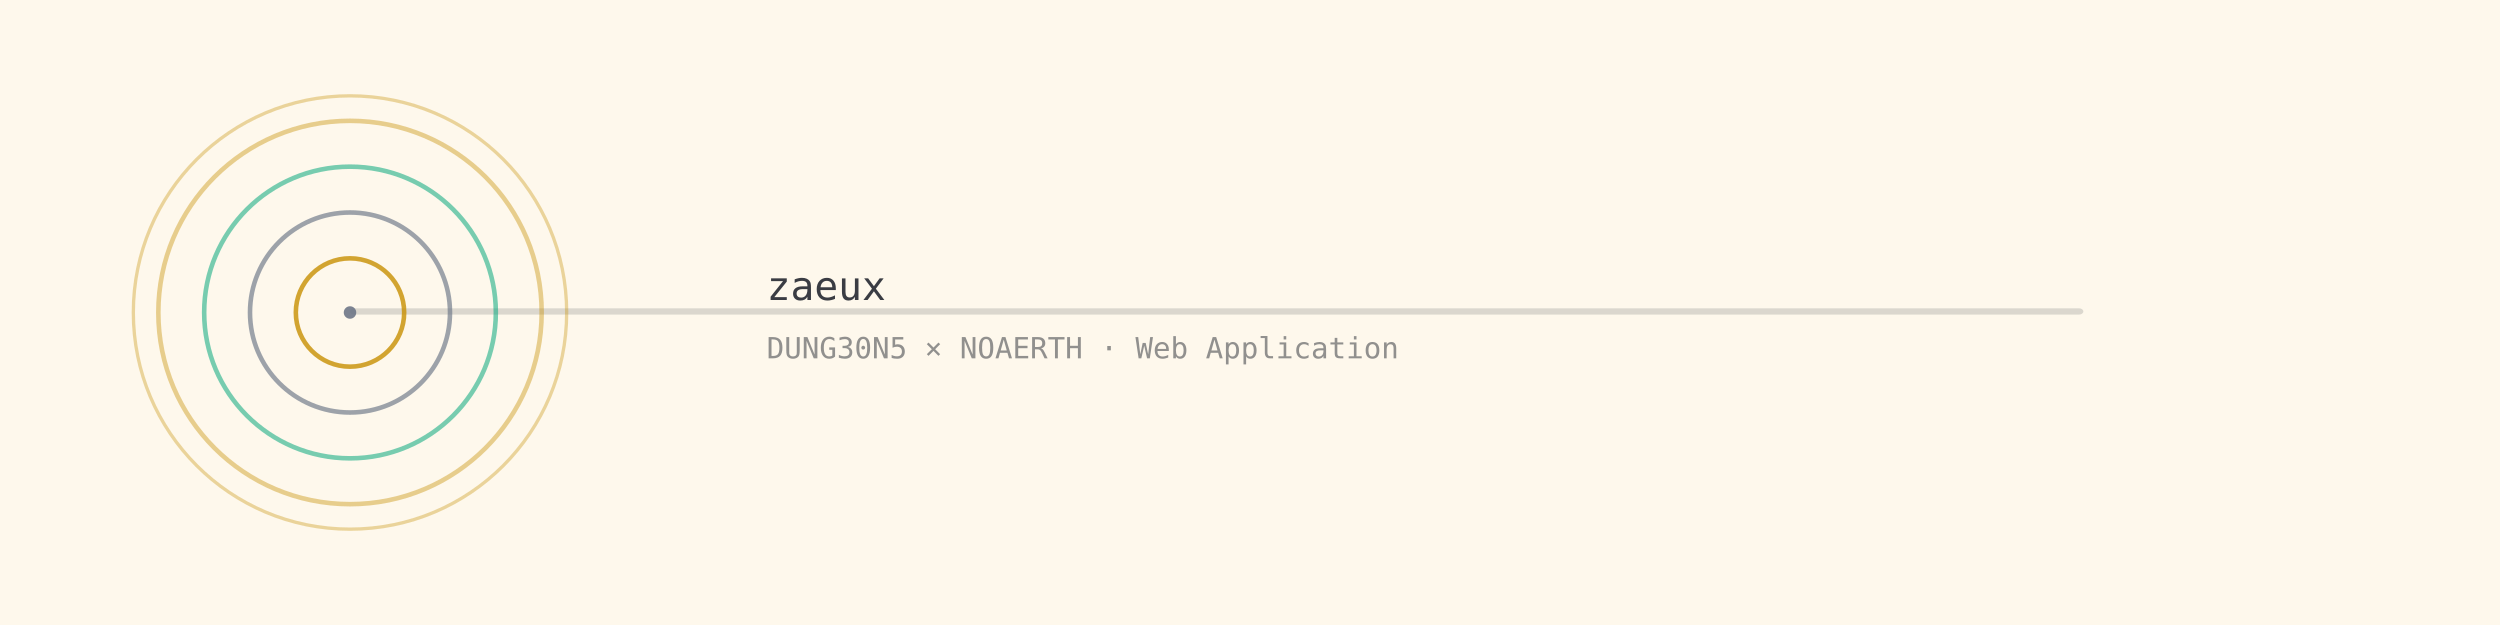
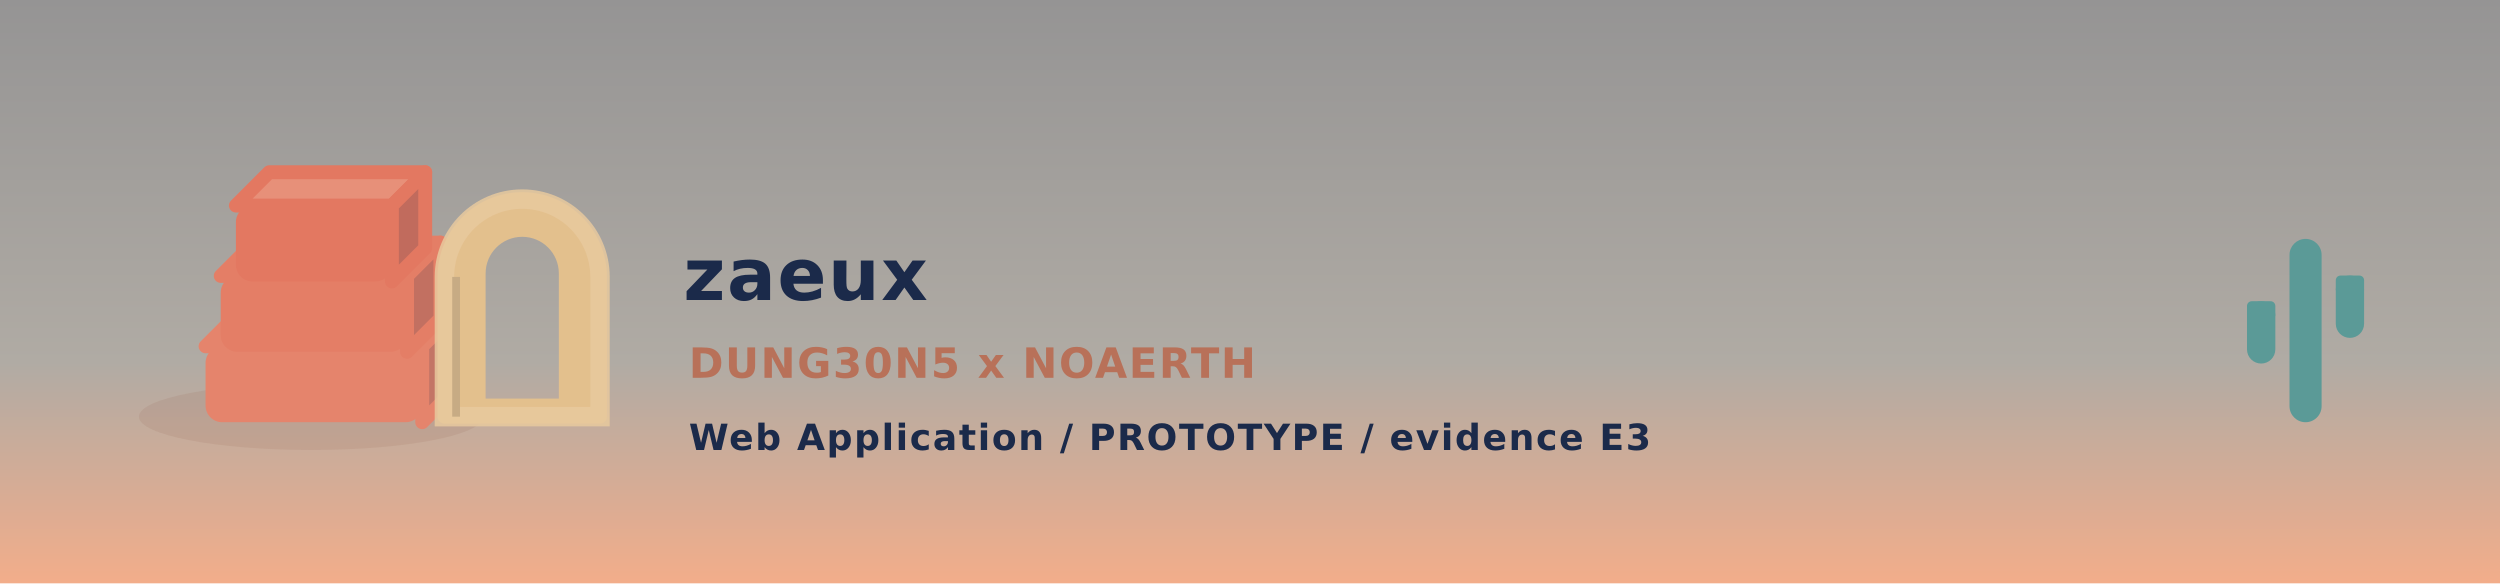
- <svg xmlns="http://www.w3.org/2000/svg" viewBox="0 0 1200 300" width="1200" height="300" role="img" aria-label="zaeux identity object">
-   <rect width="1200" height="300" fill="#fef8ec" />
-   <defs>
-     <linearGradient id="gft" x1="0" y1="0" x2="1" y2="1">
-       <stop offset="0%" stop-color="#c78f02" />
-       <stop offset="100%" stop-color="#6e7788" />
-     </linearGradient>
-   </defs>
-   <rect x="168.00" y="148.00" width="832.00" height="3.00" rx="2.00" fill="rgba(37,40,49,0.160)" opacity="1.00" />
-   <circle cx="168.00" cy="150.00" r="26.00" fill="none" stroke="rgba(199,143,2,0.800)" stroke-width="2.20" opacity="1.00" />
-   <circle cx="168.00" cy="150.00" r="48.00" fill="none" stroke="rgba(110,119,136,0.670)" stroke-width="2.20" opacity="1.00" />
-   <circle cx="168.00" cy="150.00" r="70.00" fill="none" stroke="rgba(5,167,125,0.540)" stroke-width="2.20" opacity="1.00" />
-   <circle cx="168.00" cy="150.00" r="92.00" fill="none" stroke="rgba(199,143,2,0.410)" stroke-width="2.20" opacity="1.00" />
+ <svg xmlns="http://www.w3.org/2000/svg" width="900" height="210" viewBox="0 0 900 210" role="img" aria-label="zaeux - identity object">
+   <linearGradient id="skyf" x1="0" y1="0" x2="0" y2="1">
+     <stop offset="0" stop-color="#959494" />
+     <stop offset="0.62" stop-color="#b0aba4" />
+     <stop offset="1" stop-color="#f3ad8a" />
+   </linearGradient>
+   <rect width="900" height="210" fill="url(#skyf)" />
+   <rect x="0" y="352" width="900" height="-142" fill="#e9cda3" />
+   <rect x="0" y="352" width="900" height="3" fill="#ebd1a9" />
+   <ellipse cx="112" cy="150" rx="62" ry="12" fill="rgba(138,90,68,0.11)" />
  <g>
-     <circle cx="168.00" cy="150.00" r="104.00" fill="none" stroke="rgba(199,143,2,0.350)" stroke-width="1.60" opacity="1.00" />
-     <animate attributeName="opacity" values="0.25;1.0;0.25" dur="17.8s" begin="0s" repeatCount="indefinite" />
+     <path d="M74,124.67 L152,124.67 L164,112.67 L86,112.67 Z" fill="#e99a82" stroke="#e5846c" stroke-width="5" stroke-linejoin="round" />
+     <path d="M152,124.67 L164,112.67 L164,140 L152,152 Z" fill="#c37566" stroke="#e5846c" stroke-width="5" stroke-linejoin="round" />
+     <rect x="74" y="124.67" width="78" height="27.33" rx="6" fill="#e5846c" />
+     <path d="M79.46,99.33 L146.54,99.33 L158.54,87.33 L91.46,87.33 Z" fill="#e8957d" stroke="#e47e66" stroke-width="5" stroke-linejoin="round" />
+     <path d="M146.54,99.33 L158.54,87.33 L158.54,114.67 L146.54,126.67 Z" fill="#c27061" stroke="#e47e66" stroke-width="5" stroke-linejoin="round" />
+     <rect x="79.46" y="99.33" width="67.08" height="27.33" rx="6" fill="#e47e66" />
+     <path d="M84.92,74 L141.08,74 L153.08,62 L96.92,62 Z" fill="#e79079" stroke="#e37861" stroke-width="5" stroke-linejoin="round" />
+     <path d="M141.08,74 L153.08,62 L153.08,89.33 L141.08,101.33 Z" fill="#c16b5d" stroke="#e37861" stroke-width="5" stroke-linejoin="round" />
+     <rect x="84.92" y="74" width="56.16" height="27.33" rx="6" fill="#e37861" />
+     <animate attributeName="opacity" values="0.72;1;0.72" dur="6s" begin="0s" repeatCount="indefinite" />
  </g>
-   <circle cx="168" cy="150" r="3" fill="rgba(110,119,136,0.900)">
-     <animate attributeName="opacity" values="0.35;0.95;0.35" dur="17.8s" begin="0s" repeatCount="indefinite" />
-   </circle>
-   <text x="368" y="144" font-family="ui-monospace,Menlo,monospace" font-size="19" fill="rgba(37,40,49,0.900)">zaeux</text>
-   <text x="368" y="172" font-family="ui-monospace,Menlo,monospace" font-size="14" fill="rgba(37,40,49,0.500)">DUNG30N5 × NOAERTH · Web Application</text>
+   <path d="M160,150 L160,99.68 A28,28 0 0 1 216,99.68 L216,150 Z M172.32,146 L172.32,98.43 A15.68,15.68 0 0 1 203.68,98.43 L203.68,146 Z" fill="#e3c08d" fill-rule="evenodd" stroke="#e3c08d" stroke-width="5" stroke-linejoin="round" />
+   <path d="M160,150 L160,99.68 A28,28 0 0 1 216,99.68 L216,150 Z" fill="none" stroke="#e8c99d" stroke-width="7" stroke-linecap="round" opacity="0.85" />
+   <rect x="162.8" y="99.68" width="2.8" height="50.32" fill="#c7ab84" />
+   <text x="246" y="108" font-family="Verdana,DejaVu Sans,sans-serif" font-size="26" font-weight="700" letter-spacing="0.6" fill="#1b2a4a" text-anchor="start">zaeux</text>
+   <text x="248" y="136" font-family="Verdana,DejaVu Sans,sans-serif" font-size="15" font-weight="700" letter-spacing="0.6" fill="#b87159" text-anchor="start">DUNG30N5 x NOAERTH</text>
+   <text x="248" y="162" font-family="Verdana,DejaVu Sans,sans-serif" font-size="13" font-weight="700" letter-spacing="0.6" fill="#1b2a4a" text-anchor="start">Web Application  /  PROTOTYPE  /  evidence E3</text>
+   <rect x="824.22" y="86" width="11.56" height="66" rx="5.78" fill="#5b9a97" />
+   <rect x="808.92" y="108.44" width="10.2" height="22.44" rx="5.1" fill="#5b9a97" />
+   <rect x="808.92" y="108.44" width="10.2" height="6.6" rx="1.7" fill="#5b9a97" />
+   <rect x="840.88" y="99.2" width="10.2" height="22.44" rx="5.1" fill="#5b9a97" />
+   <rect x="840.88" y="99.2" width="10.2" height="6.6" rx="1.7" fill="#5b9a97" />
</svg>
